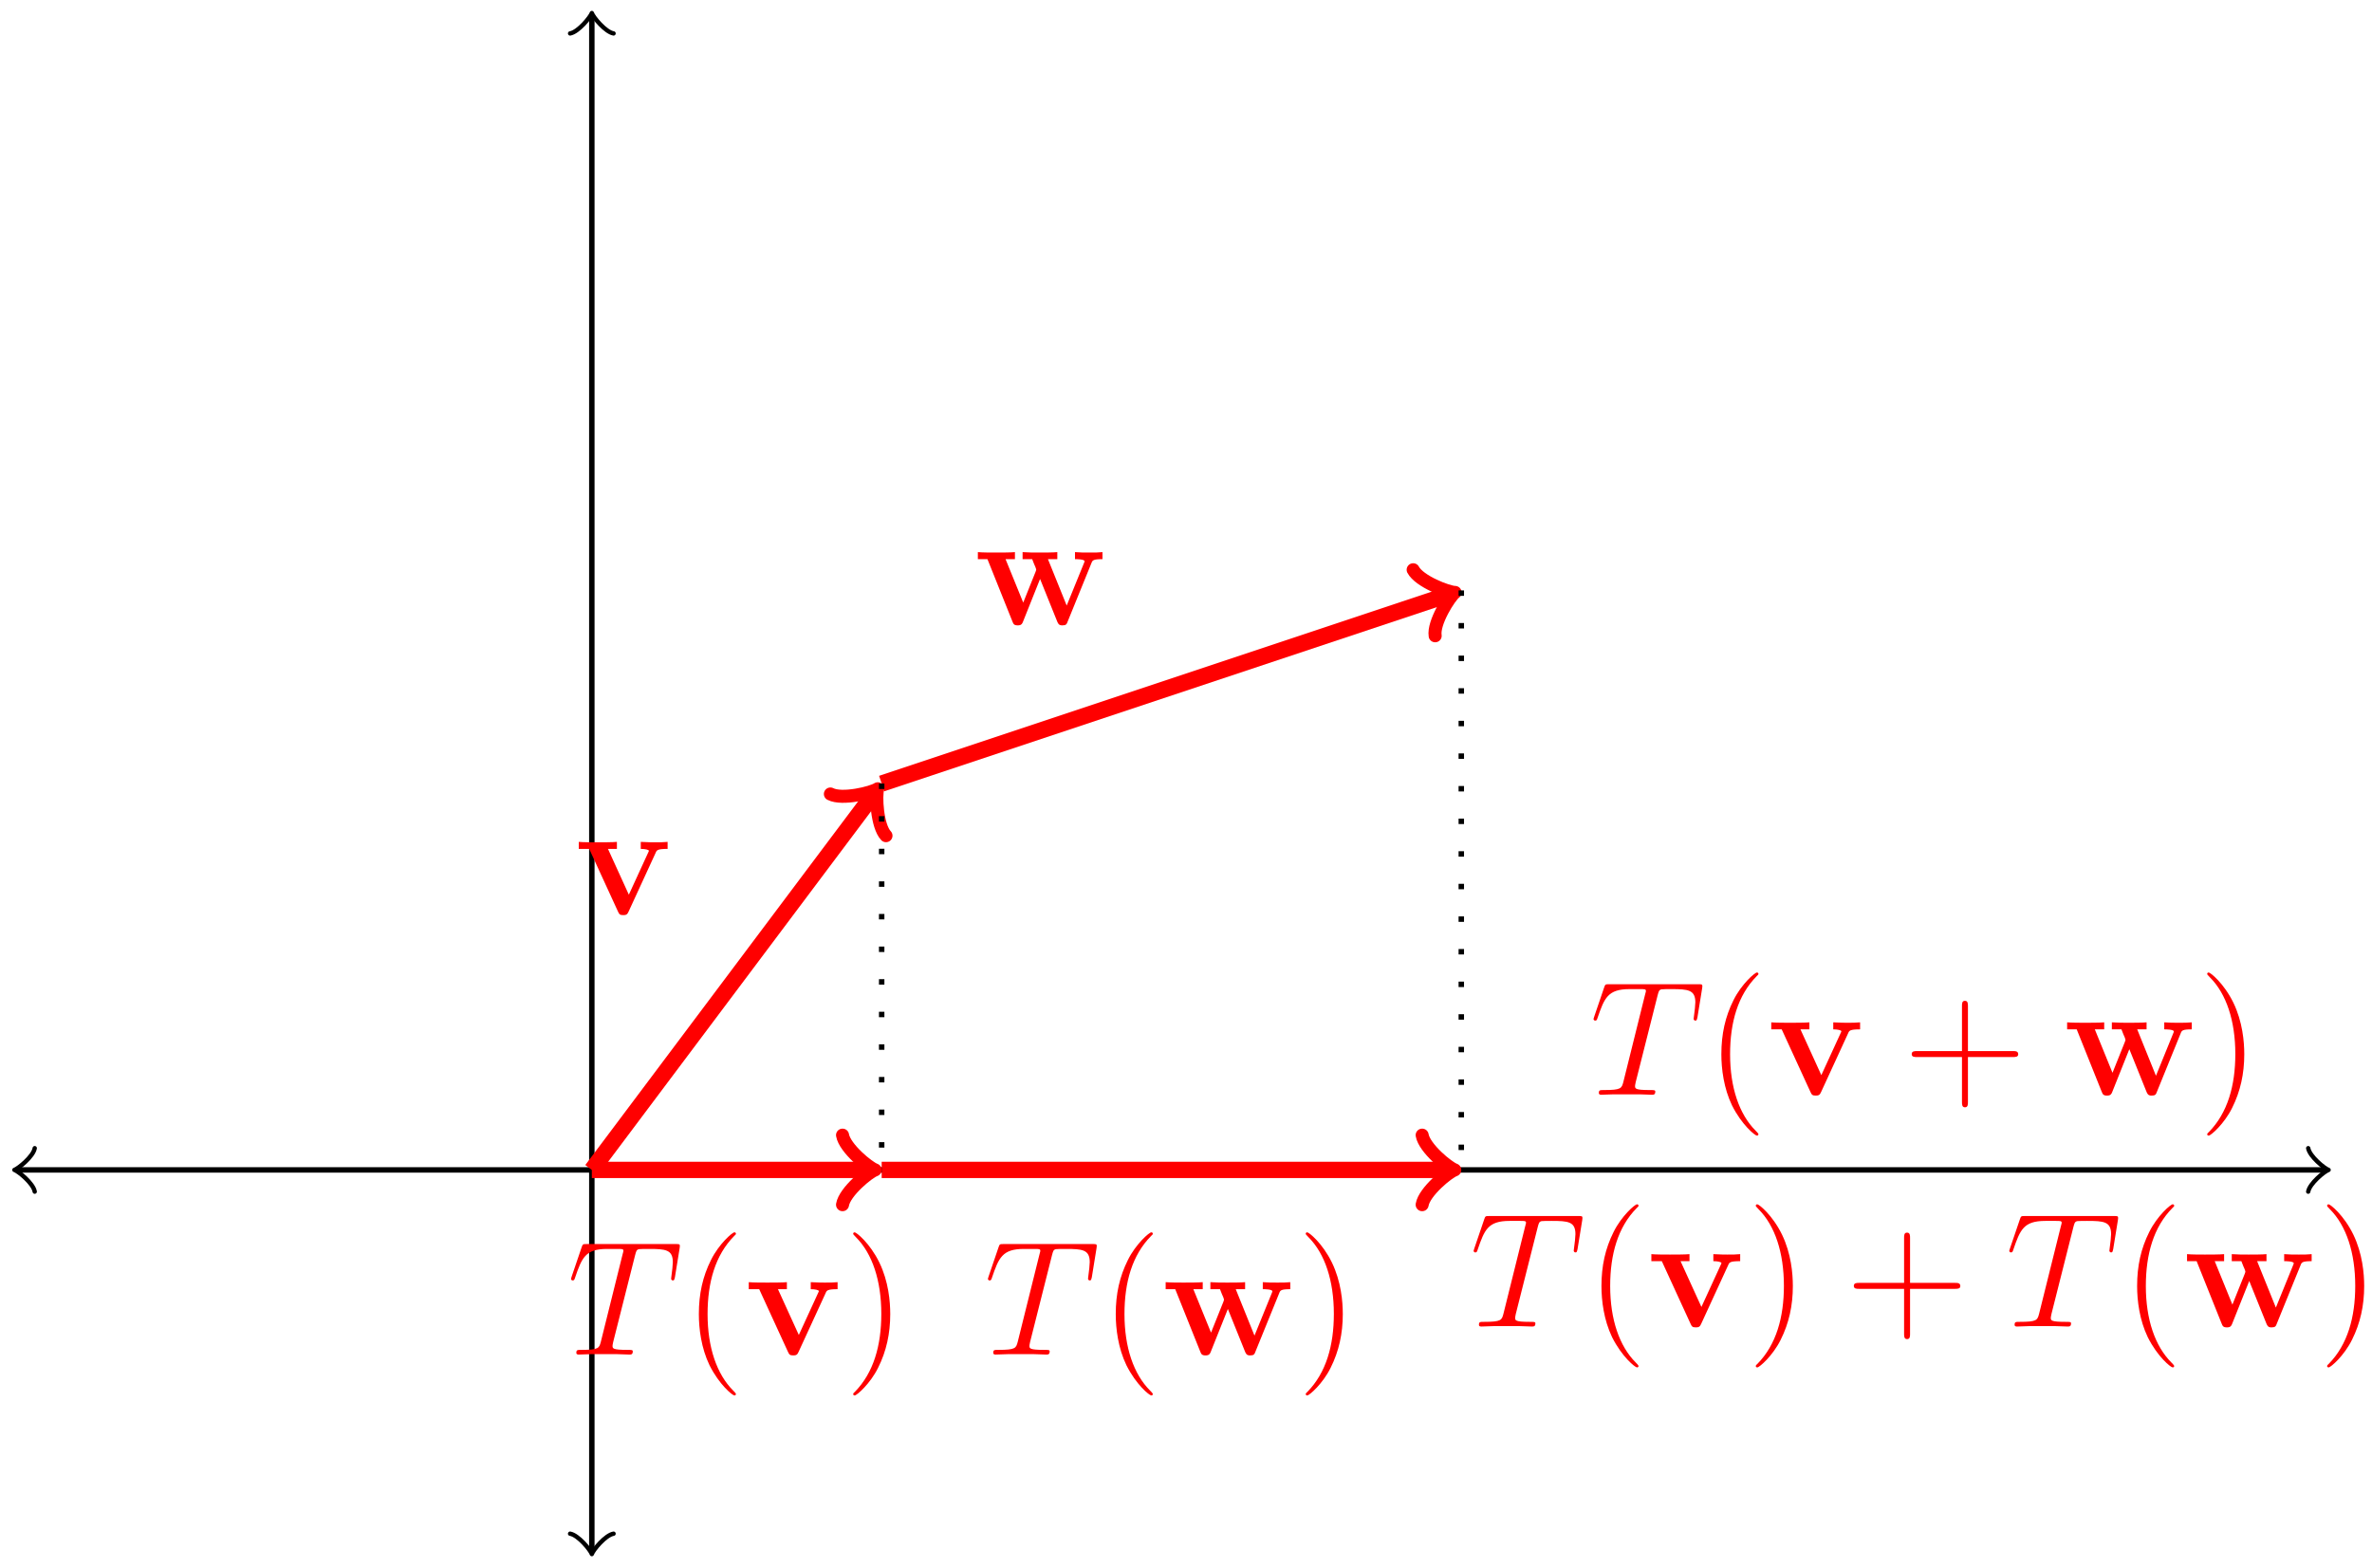
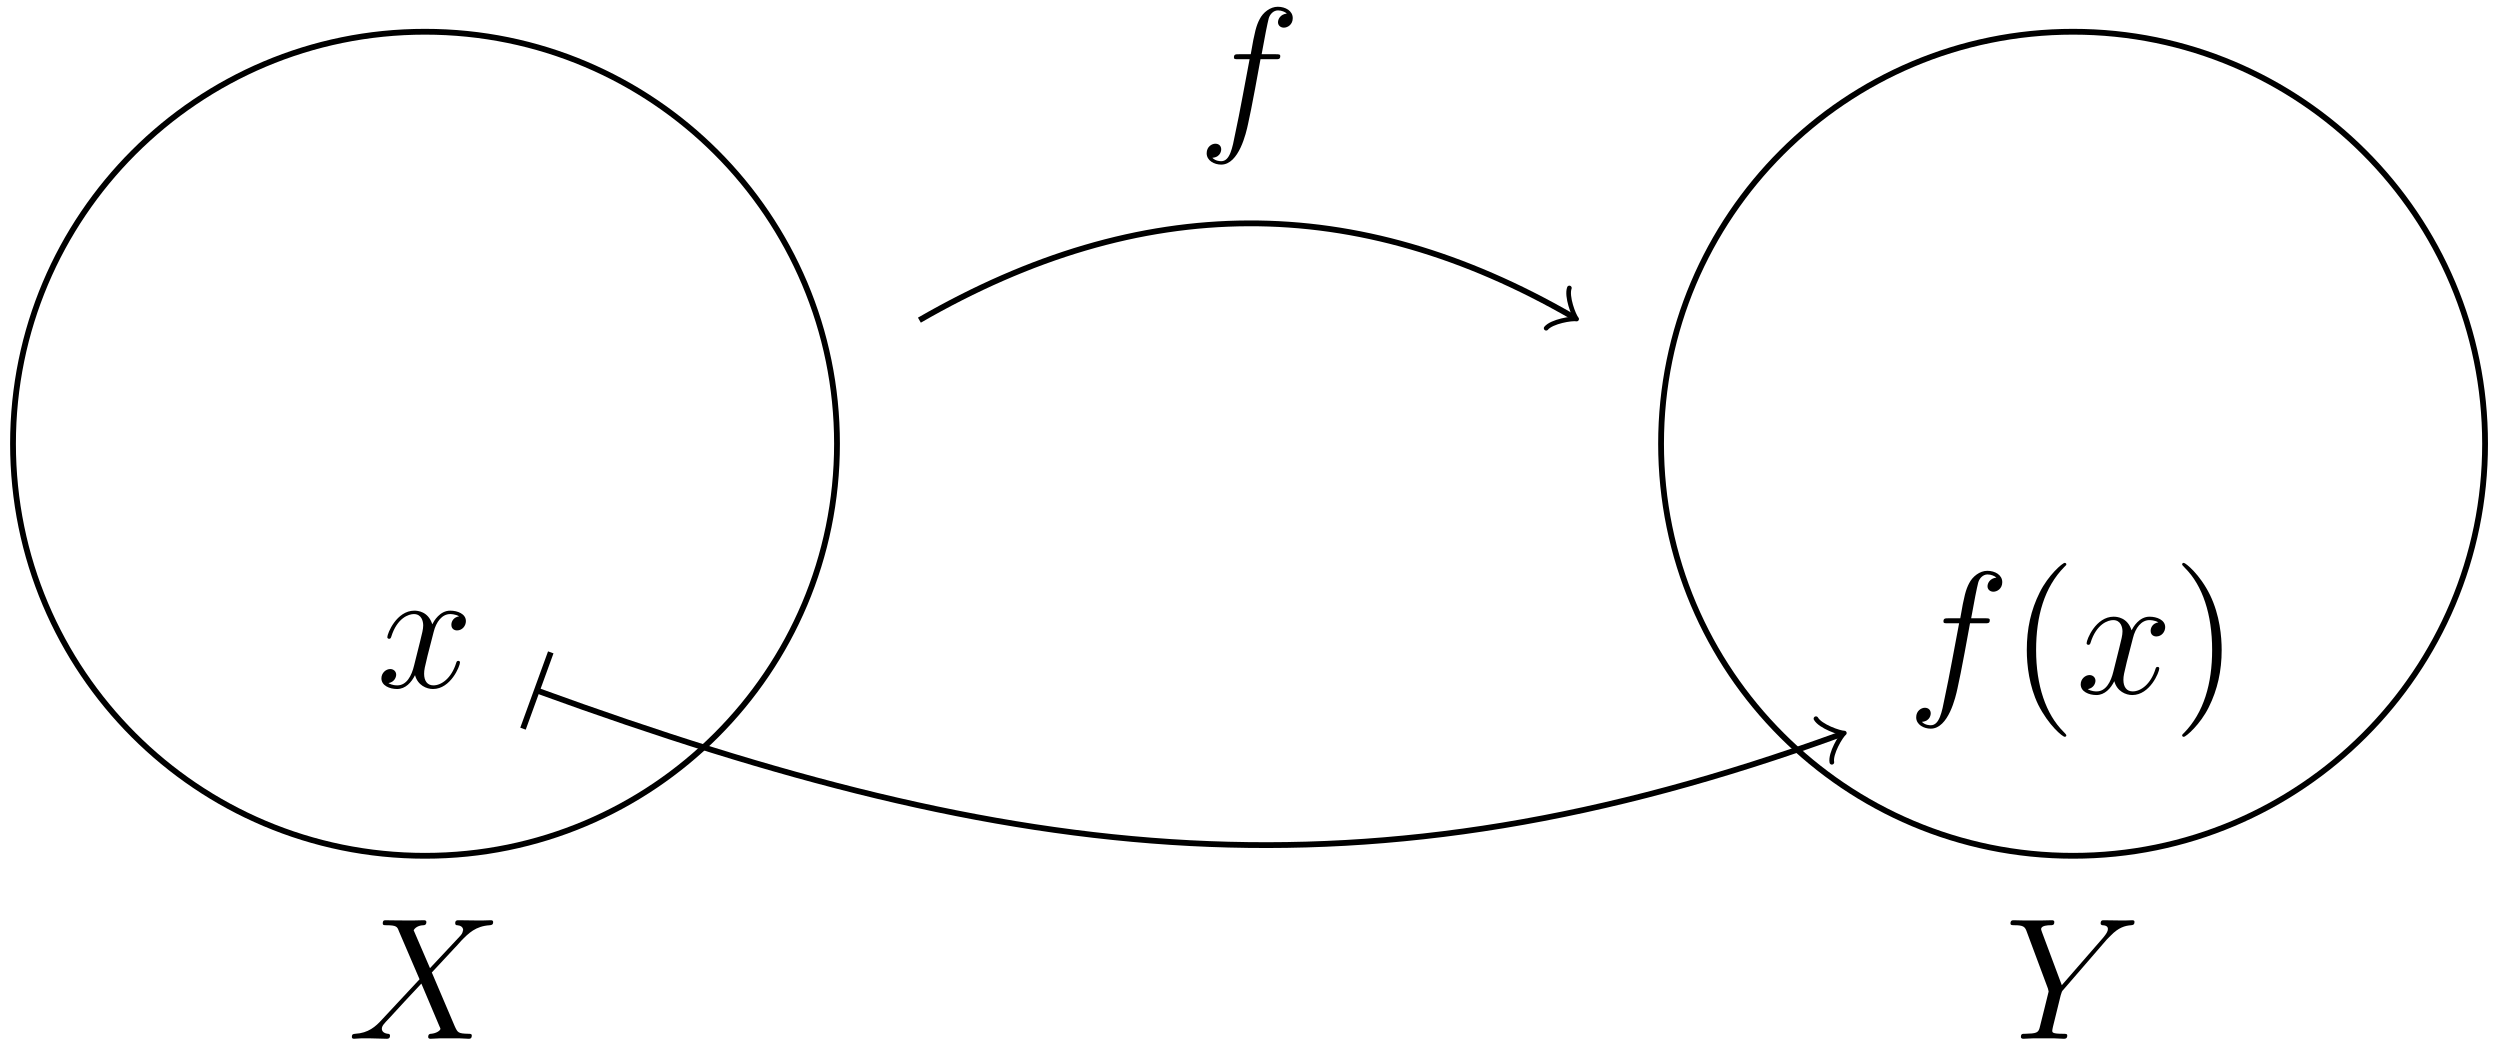
- <svg xmlns="http://www.w3.org/2000/svg" xmlns:xlink="http://www.w3.org/1999/xlink" width="174pt" height="115pt" viewBox="0 0 174 115" version="1.1">
+ <svg xmlns="http://www.w3.org/2000/svg" xmlns:xlink="http://www.w3.org/1999/xlink" width="172pt" height="72pt" viewBox="0 0 172 72" version="1.1">
  <defs>
    <g>
      <symbol overflow="visible" id="glyph0-0">
        <path style="stroke:none;" d="" />
      </symbol>
      <symbol overflow="visible" id="glyph0-1">
-         <path style="stroke:none;" d="M 5.922 -4.516 C 6 -4.703 6.047 -4.797 6.797 -4.797 L 6.797 -5.312 C 6.375 -5.281 6.344 -5.281 5.859 -5.281 C 5.531 -5.281 5.516 -5.281 4.828 -5.312 L 4.828 -4.797 C 5.156 -4.797 5.422 -4.734 5.422 -4.656 C 5.422 -4.641 5.422 -4.625 5.359 -4.5 L 3.953 -1.438 L 2.422 -4.797 L 3.078 -4.797 L 3.078 -5.312 C 2.797 -5.281 1.953 -5.281 1.641 -5.281 C 1.297 -5.281 0.594 -5.281 0.281 -5.312 L 0.281 -4.797 L 1.047 -4.797 L 3.141 -0.234 C 3.25 0 3.281 0.062 3.547 0.062 C 3.734 0.062 3.844 0.031 3.938 -0.203 Z M 5.922 -4.516 " />
+         <path style="stroke:none;" d="M 5.672 -4.859 L 4.547 -7.469 C 4.703 -7.75 5.062 -7.812 5.219 -7.812 C 5.281 -7.812 5.422 -7.828 5.422 -8.031 C 5.422 -8.156 5.312 -8.156 5.234 -8.156 C 5.031 -8.156 4.797 -8.141 4.594 -8.141 L 3.891 -8.141 C 3.172 -8.141 2.641 -8.156 2.625 -8.156 C 2.531 -8.156 2.422 -8.156 2.422 -7.938 C 2.422 -7.812 2.516 -7.812 2.672 -7.812 C 3.375 -7.812 3.422 -7.703 3.531 -7.406 L 4.953 -4.094 L 2.359 -1.312 C 1.938 -0.844 1.422 -0.391 0.531 -0.344 C 0.391 -0.328 0.297 -0.328 0.297 -0.125 C 0.297 -0.078 0.312 0 0.438 0 C 0.609 0 0.781 -0.031 0.953 -0.031 L 1.516 -0.031 C 1.906 -0.031 2.312 0 2.688 0 C 2.766 0 2.922 0 2.922 -0.219 C 2.922 -0.328 2.828 -0.344 2.766 -0.344 C 2.516 -0.375 2.359 -0.5 2.359 -0.688 C 2.359 -0.891 2.516 -1.047 2.859 -1.406 L 3.922 -2.562 C 4.188 -2.828 4.812 -3.531 5.078 -3.797 L 6.328 -0.844 C 6.344 -0.828 6.391 -0.703 6.391 -0.688 C 6.391 -0.578 6.125 -0.375 5.75 -0.344 C 5.672 -0.344 5.547 -0.328 5.547 -0.125 C 5.547 0 5.672 0 5.719 0 C 5.922 0 6.172 -0.031 6.375 -0.031 L 7.688 -0.031 C 7.906 -0.031 8.125 0 8.328 0 C 8.422 0 8.547 0 8.547 -0.234 C 8.547 -0.344 8.422 -0.344 8.312 -0.344 C 7.609 -0.359 7.578 -0.422 7.375 -0.859 L 5.797 -4.562 L 7.312 -6.188 C 7.438 -6.312 7.703 -6.609 7.812 -6.734 C 8.328 -7.266 8.812 -7.75 9.781 -7.812 C 9.891 -7.828 10.016 -7.828 10.016 -8.031 C 10.016 -8.156 9.906 -8.156 9.859 -8.156 C 9.688 -8.156 9.516 -8.141 9.344 -8.141 L 8.797 -8.141 C 8.422 -8.141 8 -8.156 7.625 -8.156 C 7.547 -8.156 7.406 -8.156 7.406 -7.953 C 7.406 -7.828 7.484 -7.812 7.547 -7.812 C 7.75 -7.797 7.953 -7.703 7.953 -7.469 L 7.938 -7.453 C 7.922 -7.359 7.906 -7.25 7.766 -7.094 Z M 5.672 -4.859 " />
      </symbol>
      <symbol overflow="visible" id="glyph0-2">
-         <path style="stroke:none;" d="M 8.609 -4.5 C 8.688 -4.703 8.719 -4.797 9.422 -4.797 L 9.422 -5.312 C 9.078 -5.281 8.922 -5.281 8.484 -5.281 C 8 -5.281 7.844 -5.281 7.406 -5.312 L 7.406 -4.797 C 7.516 -4.797 8.109 -4.797 8.109 -4.641 C 8.109 -4.625 8.109 -4.609 8.062 -4.5 L 6.797 -1.391 L 5.422 -4.797 L 6.109 -4.797 L 6.109 -5.312 C 5.828 -5.281 5.109 -5.281 4.797 -5.281 C 4.188 -5.281 4.156 -5.281 3.562 -5.312 L 3.562 -4.797 L 4.266 -4.797 C 4.297 -4.703 4.359 -4.547 4.406 -4.438 C 4.453 -4.359 4.562 -4.078 4.562 -4.016 C 4.562 -4 4.531 -3.906 4.516 -3.875 L 3.609 -1.609 L 2.312 -4.797 L 3 -4.797 L 3 -5.312 C 2.719 -5.281 1.906 -5.281 1.594 -5.281 C 1.203 -5.281 0.641 -5.281 0.281 -5.312 L 0.281 -4.797 L 0.984 -4.797 L 2.812 -0.234 C 2.891 -0.031 2.938 0.062 3.203 0.062 C 3.328 0.062 3.484 0.062 3.578 -0.172 L 4.844 -3.344 L 6.109 -0.203 C 6.219 0.062 6.344 0.062 6.484 0.062 C 6.75 0.062 6.797 -0.016 6.875 -0.234 Z M 8.609 -4.5 " />
+         <path style="stroke:none;" d="M 7.031 -6.844 L 7.297 -7.109 C 7.828 -7.656 8.266 -7.781 8.688 -7.812 C 8.828 -7.828 8.922 -7.844 8.922 -8.047 C 8.922 -8.156 8.812 -8.156 8.781 -8.156 C 8.641 -8.156 8.484 -8.141 8.344 -8.141 L 7.859 -8.141 C 7.5 -8.141 7.141 -8.156 6.797 -8.156 C 6.719 -8.156 6.594 -8.156 6.594 -7.938 C 6.594 -7.828 6.703 -7.812 6.734 -7.812 C 7.094 -7.797 7.094 -7.609 7.094 -7.547 C 7.094 -7.406 7 -7.234 6.766 -6.953 L 3.922 -3.688 L 2.562 -7.328 C 2.5 -7.5 2.5 -7.516 2.5 -7.547 C 2.5 -7.797 2.984 -7.812 3.125 -7.812 C 3.281 -7.812 3.406 -7.812 3.406 -8.031 C 3.406 -8.156 3.297 -8.156 3.234 -8.156 C 3.031 -8.156 2.781 -8.141 2.578 -8.141 L 1.25 -8.141 C 1.047 -8.141 0.812 -8.156 0.609 -8.156 C 0.531 -8.156 0.391 -8.156 0.391 -7.938 C 0.391 -7.812 0.5 -7.812 0.688 -7.812 C 1.266 -7.812 1.375 -7.703 1.484 -7.438 L 2.969 -3.453 C 2.969 -3.422 3.016 -3.281 3.016 -3.25 C 3.016 -3.219 2.422 -0.859 2.391 -0.734 C 2.297 -0.422 2.172 -0.359 1.406 -0.344 C 1.203 -0.344 1.109 -0.344 1.109 -0.125 C 1.109 0 1.25 0 1.281 0 C 1.5 0 1.75 -0.031 1.969 -0.031 L 3.375 -0.031 C 3.594 -0.031 3.844 0 4.062 0 C 4.141 0 4.297 0 4.297 -0.219 C 4.297 -0.344 4.203 -0.344 4 -0.344 C 3.266 -0.344 3.266 -0.438 3.266 -0.562 C 3.266 -0.641 3.359 -1.031 3.422 -1.266 L 3.844 -2.984 C 3.922 -3.234 3.922 -3.266 4.031 -3.375 Z M 7.031 -6.844 " />
+       </symbol>
+       <symbol overflow="visible" id="glyph0-3">
+         <path style="stroke:none;" d="M 5.328 -4.812 C 5.562 -4.812 5.672 -4.812 5.672 -5.031 C 5.672 -5.156 5.562 -5.156 5.359 -5.156 L 4.391 -5.156 C 4.609 -6.391 4.781 -7.234 4.875 -7.609 C 4.953 -7.906 5.203 -8.172 5.516 -8.172 C 5.766 -8.172 6.016 -8.062 6.125 -7.953 C 5.672 -7.906 5.516 -7.562 5.516 -7.359 C 5.516 -7.125 5.703 -6.984 5.922 -6.984 C 6.172 -6.984 6.531 -7.188 6.531 -7.641 C 6.531 -8.141 6.031 -8.422 5.5 -8.422 C 4.984 -8.422 4.484 -8.031 4.25 -7.562 C 4.031 -7.141 3.906 -6.719 3.641 -5.156 L 2.828 -5.156 C 2.609 -5.156 2.484 -5.156 2.484 -4.938 C 2.484 -4.812 2.562 -4.812 2.797 -4.812 L 3.562 -4.812 C 3.344 -3.688 2.859 -0.984 2.578 0.281 C 2.375 1.328 2.203 2.203 1.609 2.203 C 1.562 2.203 1.219 2.203 1 1.969 C 1.609 1.922 1.609 1.406 1.609 1.391 C 1.609 1.141 1.438 1 1.203 1 C 0.969 1 0.609 1.203 0.609 1.656 C 0.609 2.172 1.141 2.438 1.609 2.438 C 2.828 2.438 3.328 0.25 3.453 -0.344 C 3.672 -1.266 4.25 -4.453 4.312 -4.812 Z M 5.328 -4.812 " />
+       </symbol>
+       <symbol overflow="visible" id="glyph0-4">
+         <path style="stroke:none;" d="M 5.672 -4.875 C 5.281 -4.812 5.141 -4.516 5.141 -4.297 C 5.141 -4 5.359 -3.906 5.531 -3.906 C 5.891 -3.906 6.141 -4.219 6.141 -4.547 C 6.141 -5.047 5.562 -5.266 5.062 -5.266 C 4.344 -5.266 3.938 -4.547 3.828 -4.328 C 3.547 -5.219 2.812 -5.266 2.594 -5.266 C 1.375 -5.266 0.734 -3.703 0.734 -3.438 C 0.734 -3.391 0.781 -3.328 0.859 -3.328 C 0.953 -3.328 0.984 -3.406 1 -3.453 C 1.406 -4.781 2.219 -5.031 2.562 -5.031 C 3.094 -5.031 3.203 -4.531 3.203 -4.25 C 3.203 -3.984 3.125 -3.703 2.984 -3.125 L 2.578 -1.5 C 2.406 -0.781 2.062 -0.125 1.422 -0.125 C 1.359 -0.125 1.062 -0.125 0.812 -0.281 C 1.25 -0.359 1.344 -0.719 1.344 -0.859 C 1.344 -1.094 1.156 -1.25 0.938 -1.25 C 0.641 -1.25 0.328 -0.984 0.328 -0.609 C 0.328 -0.109 0.891 0.125 1.406 0.125 C 1.984 0.125 2.391 -0.328 2.641 -0.828 C 2.828 -0.125 3.438 0.125 3.875 0.125 C 5.094 0.125 5.734 -1.453 5.734 -1.703 C 5.734 -1.766 5.688 -1.812 5.625 -1.812 C 5.516 -1.812 5.5 -1.75 5.469 -1.656 C 5.141 -0.609 4.453 -0.125 3.906 -0.125 C 3.484 -0.125 3.266 -0.438 3.266 -0.922 C 3.266 -1.188 3.312 -1.375 3.5 -2.156 L 3.922 -3.797 C 4.094 -4.5 4.5 -5.031 5.062 -5.031 C 5.078 -5.031 5.422 -5.031 5.672 -4.875 Z M 5.672 -4.875 " />
      </symbol>
      <symbol overflow="visible" id="glyph1-0">
        <path style="stroke:none;" d="" />
      </symbol>
      <symbol overflow="visible" id="glyph1-1">
-         <path style="stroke:none;" d="M 4.984 -7.297 C 5.062 -7.578 5.078 -7.688 5.266 -7.734 C 5.359 -7.75 5.75 -7.75 6 -7.75 C 7.203 -7.75 7.75 -7.703 7.75 -6.781 C 7.75 -6.594 7.703 -6.141 7.641 -5.703 L 7.625 -5.562 C 7.625 -5.516 7.672 -5.438 7.75 -5.438 C 7.859 -5.438 7.859 -5.5 7.906 -5.688 L 8.25 -7.812 C 8.266 -7.906 8.266 -7.938 8.266 -7.969 C 8.266 -8.109 8.203 -8.109 7.953 -8.109 L 1.422 -8.109 C 1.141 -8.109 1.141 -8.094 1.062 -7.875 L 0.328 -5.719 C 0.328 -5.703 0.281 -5.562 0.281 -5.562 C 0.281 -5.5 0.328 -5.438 0.406 -5.438 C 0.5 -5.438 0.531 -5.484 0.578 -5.641 C 1.078 -7.094 1.328 -7.75 2.922 -7.75 L 3.719 -7.75 C 4 -7.75 4.125 -7.75 4.125 -7.625 C 4.125 -7.594 4.125 -7.562 4.062 -7.344 L 2.469 -0.938 C 2.344 -0.469 2.312 -0.344 1.047 -0.344 C 0.75 -0.344 0.672 -0.344 0.672 -0.125 C 0.672 0 0.797 0 0.859 0 C 1.156 0 1.469 -0.031 1.766 -0.031 L 3.641 -0.031 C 3.938 -0.031 4.25 0 4.547 0 C 4.688 0 4.812 0 4.812 -0.234 C 4.812 -0.344 4.719 -0.344 4.406 -0.344 C 3.328 -0.344 3.328 -0.453 3.328 -0.641 C 3.328 -0.641 3.328 -0.734 3.375 -0.922 Z M 4.984 -7.297 " />
-       </symbol>
-       <symbol overflow="visible" id="glyph2-0">
-         <path style="stroke:none;" d="" />
-       </symbol>
-       <symbol overflow="visible" id="glyph2-1">
        <path style="stroke:none;" d="M 3.891 2.906 C 3.891 2.875 3.891 2.844 3.688 2.641 C 2.484 1.438 1.812 -0.531 1.812 -2.969 C 1.812 -5.297 2.375 -7.297 3.766 -8.703 C 3.891 -8.812 3.891 -8.828 3.891 -8.875 C 3.891 -8.938 3.828 -8.969 3.781 -8.969 C 3.625 -8.969 2.641 -8.109 2.062 -6.938 C 1.453 -5.719 1.172 -4.453 1.172 -2.969 C 1.172 -1.906 1.344 -0.484 1.953 0.781 C 2.672 2.219 3.641 3 3.781 3 C 3.828 3 3.891 2.969 3.891 2.906 Z M 3.891 2.906 " />
      </symbol>
-       <symbol overflow="visible" id="glyph2-2">
+       <symbol overflow="visible" id="glyph1-2">
        <path style="stroke:none;" d="M 3.375 -2.969 C 3.375 -3.891 3.25 -5.359 2.578 -6.75 C 1.875 -8.188 0.891 -8.969 0.766 -8.969 C 0.719 -8.969 0.656 -8.938 0.656 -8.875 C 0.656 -8.828 0.656 -8.812 0.859 -8.609 C 2.062 -7.406 2.719 -5.422 2.719 -2.984 C 2.719 -0.672 2.156 1.328 0.781 2.734 C 0.656 2.844 0.656 2.875 0.656 2.906 C 0.656 2.969 0.719 3 0.766 3 C 0.922 3 1.906 2.141 2.484 0.969 C 3.094 -0.25 3.375 -1.547 3.375 -2.969 Z M 3.375 -2.969 " />
-       </symbol>
-       <symbol overflow="visible" id="glyph2-3">
-         <path style="stroke:none;" d="M 4.766 -2.766 L 8.062 -2.766 C 8.234 -2.766 8.453 -2.766 8.453 -2.969 C 8.453 -3.203 8.25 -3.203 8.062 -3.203 L 4.766 -3.203 L 4.766 -6.5 C 4.766 -6.672 4.766 -6.891 4.547 -6.891 C 4.328 -6.891 4.328 -6.688 4.328 -6.5 L 4.328 -3.203 L 1.031 -3.203 C 0.859 -3.203 0.641 -3.203 0.641 -2.984 C 0.641 -2.766 0.844 -2.766 1.031 -2.766 L 4.328 -2.766 L 4.328 0.531 C 4.328 0.703 4.328 0.922 4.547 0.922 C 4.766 0.922 4.766 0.719 4.766 0.531 Z M 4.766 -2.766 " />
      </symbol>
    </g>
  </defs>
  <g id="surface1">
-     <path style="fill:none;stroke-width:0.399;stroke-linecap:butt;stroke-linejoin:miter;stroke:rgb(0%,0%,0%);stroke-opacity:1;stroke-miterlimit:10;" d="M -42.062 -0.001 L 127.102 -0.001 " transform="matrix(1,0,0,-1,43.414,85.839)" />
-     <path style="fill:none;stroke-width:0.319;stroke-linecap:round;stroke-linejoin:round;stroke:rgb(0%,0%,0%);stroke-opacity:1;stroke-miterlimit:10;" d="M -1.195 1.595 C -1.097 0.997 0.001 0.099 0.297 0.001 C 0.001 -0.101 -1.097 -0.995 -1.195 -1.593 " transform="matrix(-1,0,0,1,1.35208,85.839)" />
-     <path style="fill:none;stroke-width:0.319;stroke-linecap:round;stroke-linejoin:round;stroke:rgb(0%,0%,0%);stroke-opacity:1;stroke-miterlimit:10;" d="M -1.196 1.593 C -1.094 0.995 -0.001 0.101 0.3 -0.001 C -0.001 -0.099 -1.094 -0.997 -1.196 -1.595 " transform="matrix(1,0,0,-1,170.5164,85.839)" />
-     <path style="fill:none;stroke-width:0.399;stroke-linecap:butt;stroke-linejoin:miter;stroke:rgb(0%,0%,0%);stroke-opacity:1;stroke-miterlimit:10;" d="M 0 -27.888 L 0 84.581 " transform="matrix(1,0,0,-1,43.414,85.839)" />
-     <path style="fill:none;stroke-width:0.319;stroke-linecap:round;stroke-linejoin:round;stroke:rgb(0%,0%,0%);stroke-opacity:1;stroke-miterlimit:10;" d="M -1.196 1.594 C -1.095 0.996 -0.001 0.098 0.3 0 C -0.001 -0.102 -1.095 -0.996 -1.196 -1.594 " transform="matrix(0,1,1,0,43.414,113.7275)" />
-     <path style="fill:none;stroke-width:0.319;stroke-linecap:round;stroke-linejoin:round;stroke:rgb(0%,0%,0%);stroke-opacity:1;stroke-miterlimit:10;" d="M -1.196 1.594 C -1.095 0.996 -0.001 0.102 0.3 -0 C -0.001 -0.098 -1.095 -0.996 -1.196 -1.594 " transform="matrix(0,-1,-1,0,43.414,1.25686)" />
-     <path style="fill:none;stroke-width:1.196;stroke-linecap:butt;stroke-linejoin:miter;stroke:rgb(100%,0%,0%);stroke-opacity:1;stroke-miterlimit:10;" d="M 0 -0.001 L 20.688 27.581 " transform="matrix(1,0,0,-1,43.414,85.839)" />
-     <path style="fill:none;stroke-width:0.956;stroke-linecap:round;stroke-linejoin:round;stroke:rgb(100%,0%,0%);stroke-opacity:1;stroke-miterlimit:10;" d="M -1.912 2.549 C -1.753 1.594 0.001 0.16 0.478 0 C 0 -0.158 -1.753 -1.595 -1.912 -2.549 " transform="matrix(0.6,-0.8,-0.8,-0.6,64.10022,58.25733)" />
-     <g style="fill:rgb(100%,0%,0%);fill-opacity:1;">
-       <use xlink:href="#glyph0-1" x="42.176" y="67.083" />
+     <path style="fill:none;stroke-width:0.399;stroke-linecap:butt;stroke-linejoin:miter;stroke:rgb(0%,0%,0%);stroke-opacity:1;stroke-miterlimit:10;" d="M -28.347 0.001 C -28.347 15.657 -41.038 28.348 -56.695 28.348 C -72.351 28.348 -85.038 15.657 -85.038 0.001 C -85.038 -15.655 -72.351 -28.347 -56.695 -28.347 C -41.038 -28.347 -28.347 -15.655 -28.347 0.001 Z M -28.347 0.001 " transform="matrix(1,0,0,-1,85.933,30.532)" />
+     <path style="fill:none;stroke-width:0.399;stroke-linecap:butt;stroke-linejoin:miter;stroke:rgb(0%,0%,0%);stroke-opacity:1;stroke-miterlimit:10;" d="M 85.04 0.001 C 85.04 15.657 72.348 28.348 56.692 28.348 C 41.04 28.348 28.348 15.657 28.348 0.001 C 28.348 -15.655 41.04 -28.347 56.692 -28.347 C 72.348 -28.347 85.04 -15.655 85.04 0.001 Z M 85.04 0.001 " transform="matrix(1,0,0,-1,85.933,30.532)" />
+     <g style="fill:rgb(0%,0%,0%);fill-opacity:1;">
+       <use xlink:href="#glyph0-1" x="23.912" y="71.468" />
    </g>
-     <path style="fill:none;stroke-width:1.196;stroke-linecap:butt;stroke-linejoin:miter;stroke:rgb(100%,0%,0%);stroke-opacity:1;stroke-miterlimit:10;" d="M 21.262 28.347 L 62.871 42.218 " transform="matrix(1,0,0,-1,43.414,85.839)" />
-     <path style="fill:none;stroke-width:0.956;stroke-linecap:round;stroke-linejoin:round;stroke:rgb(100%,0%,0%);stroke-opacity:1;stroke-miterlimit:10;" d="M -1.911 2.55 C -1.753 1.593 -0.001 0.161 0.477 0.002 C -0.001 -0.16 -1.754 -1.595 -1.912 -2.55 " transform="matrix(0.94963,-0.31653,-0.31653,-0.94963,106.2861,43.62153)" />
-     <g style="fill:rgb(100%,0%,0%);fill-opacity:1;">
-       <use xlink:href="#glyph0-2" x="71.451" y="45.823" />
+     <g style="fill:rgb(0%,0%,0%);fill-opacity:1;">
+       <use xlink:href="#glyph0-2" x="137.93" y="71.468" />
    </g>
-     <path style="fill:none;stroke-width:0.399;stroke-linecap:butt;stroke-linejoin:miter;stroke:rgb(0%,0%,0%);stroke-opacity:1;stroke-dasharray:0.399,1.993;stroke-miterlimit:10;" d="M 21.262 28.347 L 21.262 -0.001 " transform="matrix(1,0,0,-1,43.414,85.839)" />
-     <path style="fill:none;stroke-width:0.399;stroke-linecap:butt;stroke-linejoin:miter;stroke:rgb(0%,0%,0%);stroke-opacity:1;stroke-dasharray:0.399,1.993;stroke-miterlimit:10;" d="M 63.781 42.519 L 63.781 -0.001 " transform="matrix(1,0,0,-1,43.414,85.839)" />
-     <path style="fill:none;stroke-width:1.196;stroke-linecap:butt;stroke-linejoin:miter;stroke:rgb(100%,0%,0%);stroke-opacity:1;stroke-miterlimit:10;" d="M 0 -0.001 L 20.305 -0.001 " transform="matrix(1,0,0,-1,43.414,85.839)" />
-     <path style="fill:none;stroke-width:0.956;stroke-linecap:round;stroke-linejoin:round;stroke:rgb(100%,0%,0%);stroke-opacity:1;stroke-miterlimit:10;" d="M -1.913 2.55 C -1.753 1.593 0.001 0.159 0.478 -0.001 C 0.001 -0.161 -1.753 -1.595 -1.913 -2.552 " transform="matrix(1,0,0,-1,63.71767,85.839)" />
-     <g style="fill:rgb(100%,0%,0%);fill-opacity:1;">
-       <use xlink:href="#glyph1-1" x="41.606" y="99.388" />
+     <path style="fill:none;stroke-width:0.399;stroke-linecap:butt;stroke-linejoin:miter;stroke:rgb(0%,0%,0%);stroke-opacity:1;stroke-miterlimit:10;" d="M -22.679 8.505 C -7.359 17.348 7.36 17.348 22.278 8.735 " transform="matrix(1,0,0,-1,85.933,30.532)" />
+     <path style="fill:none;stroke-width:0.319;stroke-linecap:round;stroke-linejoin:round;stroke:rgb(0%,0%,0%);stroke-opacity:1;stroke-miterlimit:10;" d="M -1.197 1.595 C -1.094 0.997 -0.001 0.1 0.3 -0.001 C 0.001 -0.097 -1.095 -0.995 -1.195 -1.593 " transform="matrix(0.86877,0.5016,0.5016,-0.86877,108.2124,21.798)" />
+     <g style="fill:rgb(0%,0%,0%);fill-opacity:1;">
+       <use xlink:href="#glyph0-3" x="82.41" y="8.887" />
    </g>
-     <g style="fill:rgb(100%,0%,0%);fill-opacity:1;">
-       <use xlink:href="#glyph2-1" x="50.093" y="99.388" />
+     <g style="fill:rgb(0%,0%,0%);fill-opacity:1;">
+       <use xlink:href="#glyph0-4" x="25.913" y="47.279" />
    </g>
-     <g style="fill:rgb(100%,0%,0%);fill-opacity:1;">
-       <use xlink:href="#glyph0-1" x="54.645" y="99.388" />
+     <g style="fill:rgb(0%,0%,0%);fill-opacity:1;">
+       <use xlink:href="#glyph0-3" x="131.225" y="47.694" />
    </g>
-     <g style="fill:rgb(100%,0%,0%);fill-opacity:1;">
-       <use xlink:href="#glyph2-2" x="61.93" y="99.388" />
+     <g style="fill:rgb(0%,0%,0%);fill-opacity:1;">
+       <use xlink:href="#glyph1-1" x="138.272" y="47.694" />
    </g>
-     <path style="fill:none;stroke-width:1.196;stroke-linecap:butt;stroke-linejoin:miter;stroke:rgb(100%,0%,0%);stroke-opacity:1;stroke-miterlimit:10;" d="M 21.262 -0.001 L 62.824 -0.001 " transform="matrix(1,0,0,-1,43.414,85.839)" />
-     <path style="fill:none;stroke-width:0.956;stroke-linecap:round;stroke-linejoin:round;stroke:rgb(100%,0%,0%);stroke-opacity:1;stroke-miterlimit:10;" d="M -1.914 2.55 C -1.754 1.593 0 0.159 0.477 -0.001 C 0 -0.161 -1.754 -1.595 -1.914 -2.552 " transform="matrix(1,0,0,-1,106.2379,85.839)" />
-     <g style="fill:rgb(100%,0%,0%);fill-opacity:1;">
-       <use xlink:href="#glyph1-1" x="72.188" y="99.388" />
+     <g style="fill:rgb(0%,0%,0%);fill-opacity:1;">
+       <use xlink:href="#glyph0-4" x="142.824" y="47.694" />
    </g>
-     <g style="fill:rgb(100%,0%,0%);fill-opacity:1;">
-       <use xlink:href="#glyph2-1" x="80.675" y="99.388" />
+     <g style="fill:rgb(0%,0%,0%);fill-opacity:1;">
+       <use xlink:href="#glyph1-2" x="149.476" y="47.694" />
    </g>
-     <g style="fill:rgb(100%,0%,0%);fill-opacity:1;">
-       <use xlink:href="#glyph0-2" x="85.227" y="99.388" />
-     </g>
-     <g style="fill:rgb(100%,0%,0%);fill-opacity:1;">
-       <use xlink:href="#glyph2-2" x="95.127" y="99.388" />
-     </g>
-     <g style="fill:rgb(100%,0%,0%);fill-opacity:1;">
-       <use xlink:href="#glyph1-1" x="116.613" y="80.324" />
-     </g>
-     <g style="fill:rgb(100%,0%,0%);fill-opacity:1;">
-       <use xlink:href="#glyph2-1" x="125.1" y="80.324" />
-     </g>
-     <g style="fill:rgb(100%,0%,0%);fill-opacity:1;">
-       <use xlink:href="#glyph0-1" x="129.652" y="80.324" />
-     </g>
-     <g style="fill:rgb(100%,0%,0%);fill-opacity:1;">
-       <use xlink:href="#glyph2-3" x="139.594" y="80.324" />
-     </g>
-     <g style="fill:rgb(100%,0%,0%);fill-opacity:1;">
-       <use xlink:href="#glyph0-2" x="151.355" y="80.324" />
-     </g>
-     <g style="fill:rgb(100%,0%,0%);fill-opacity:1;">
-       <use xlink:href="#glyph2-2" x="161.255" y="80.324" />
-     </g>
-     <g style="fill:rgb(100%,0%,0%);fill-opacity:1;">
-       <use xlink:href="#glyph1-1" x="107.817" y="97.332" />
-     </g>
-     <g style="fill:rgb(100%,0%,0%);fill-opacity:1;">
-       <use xlink:href="#glyph2-1" x="116.304" y="97.332" />
-     </g>
-     <g style="fill:rgb(100%,0%,0%);fill-opacity:1;">
-       <use xlink:href="#glyph0-1" x="120.856" y="97.332" />
-     </g>
-     <g style="fill:rgb(100%,0%,0%);fill-opacity:1;">
-       <use xlink:href="#glyph2-2" x="128.141" y="97.332" />
-     </g>
-     <g style="fill:rgb(100%,0%,0%);fill-opacity:1;">
-       <use xlink:href="#glyph2-3" x="135.348" y="97.332" />
-     </g>
-     <g style="fill:rgb(100%,0%,0%);fill-opacity:1;">
-       <use xlink:href="#glyph1-1" x="147.111" y="97.332" />
-     </g>
-     <g style="fill:rgb(100%,0%,0%);fill-opacity:1;">
-       <use xlink:href="#glyph2-1" x="155.598" y="97.332" />
-     </g>
-     <g style="fill:rgb(100%,0%,0%);fill-opacity:1;">
-       <use xlink:href="#glyph0-2" x="160.151" y="97.332" />
-     </g>
-     <g style="fill:rgb(100%,0%,0%);fill-opacity:1;">
-       <use xlink:href="#glyph2-2" x="170.051" y="97.332" />
-     </g>
+     <path style="fill:none;stroke-width:0.399;stroke-linecap:butt;stroke-linejoin:miter;stroke:rgb(0%,0%,0%);stroke-opacity:1;stroke-miterlimit:10;" d="M -48.902 -17.007 C -15.968 -28.995 7.891 -31.937 40.676 -20.003 " transform="matrix(1,0,0,-1,85.933,30.532)" />
+     <path style="fill:none;stroke-width:0.399;stroke-linecap:square;stroke-linejoin:miter;stroke:rgb(0%,0%,0%);stroke-opacity:1;stroke-miterlimit:10;" d="M 0.099 -2.59 L 0.098 2.591 " transform="matrix(-0.94089,-0.34247,-0.34247,0.94089,37.03061,47.5408)" />
+     <path style="fill:none;stroke-width:0.319;stroke-linecap:round;stroke-linejoin:round;stroke:rgb(0%,0%,0%);stroke-opacity:1;stroke-miterlimit:10;" d="M -1.197 1.594 C -1.095 0.996 -0.001 0.1 0.298 -0.001 C 0.001 -0.1 -1.098 -0.996 -1.195 -1.595 " transform="matrix(0.94089,-0.34247,-0.34247,-0.94089,126.6098,50.53502)" />
  </g>
</svg>
